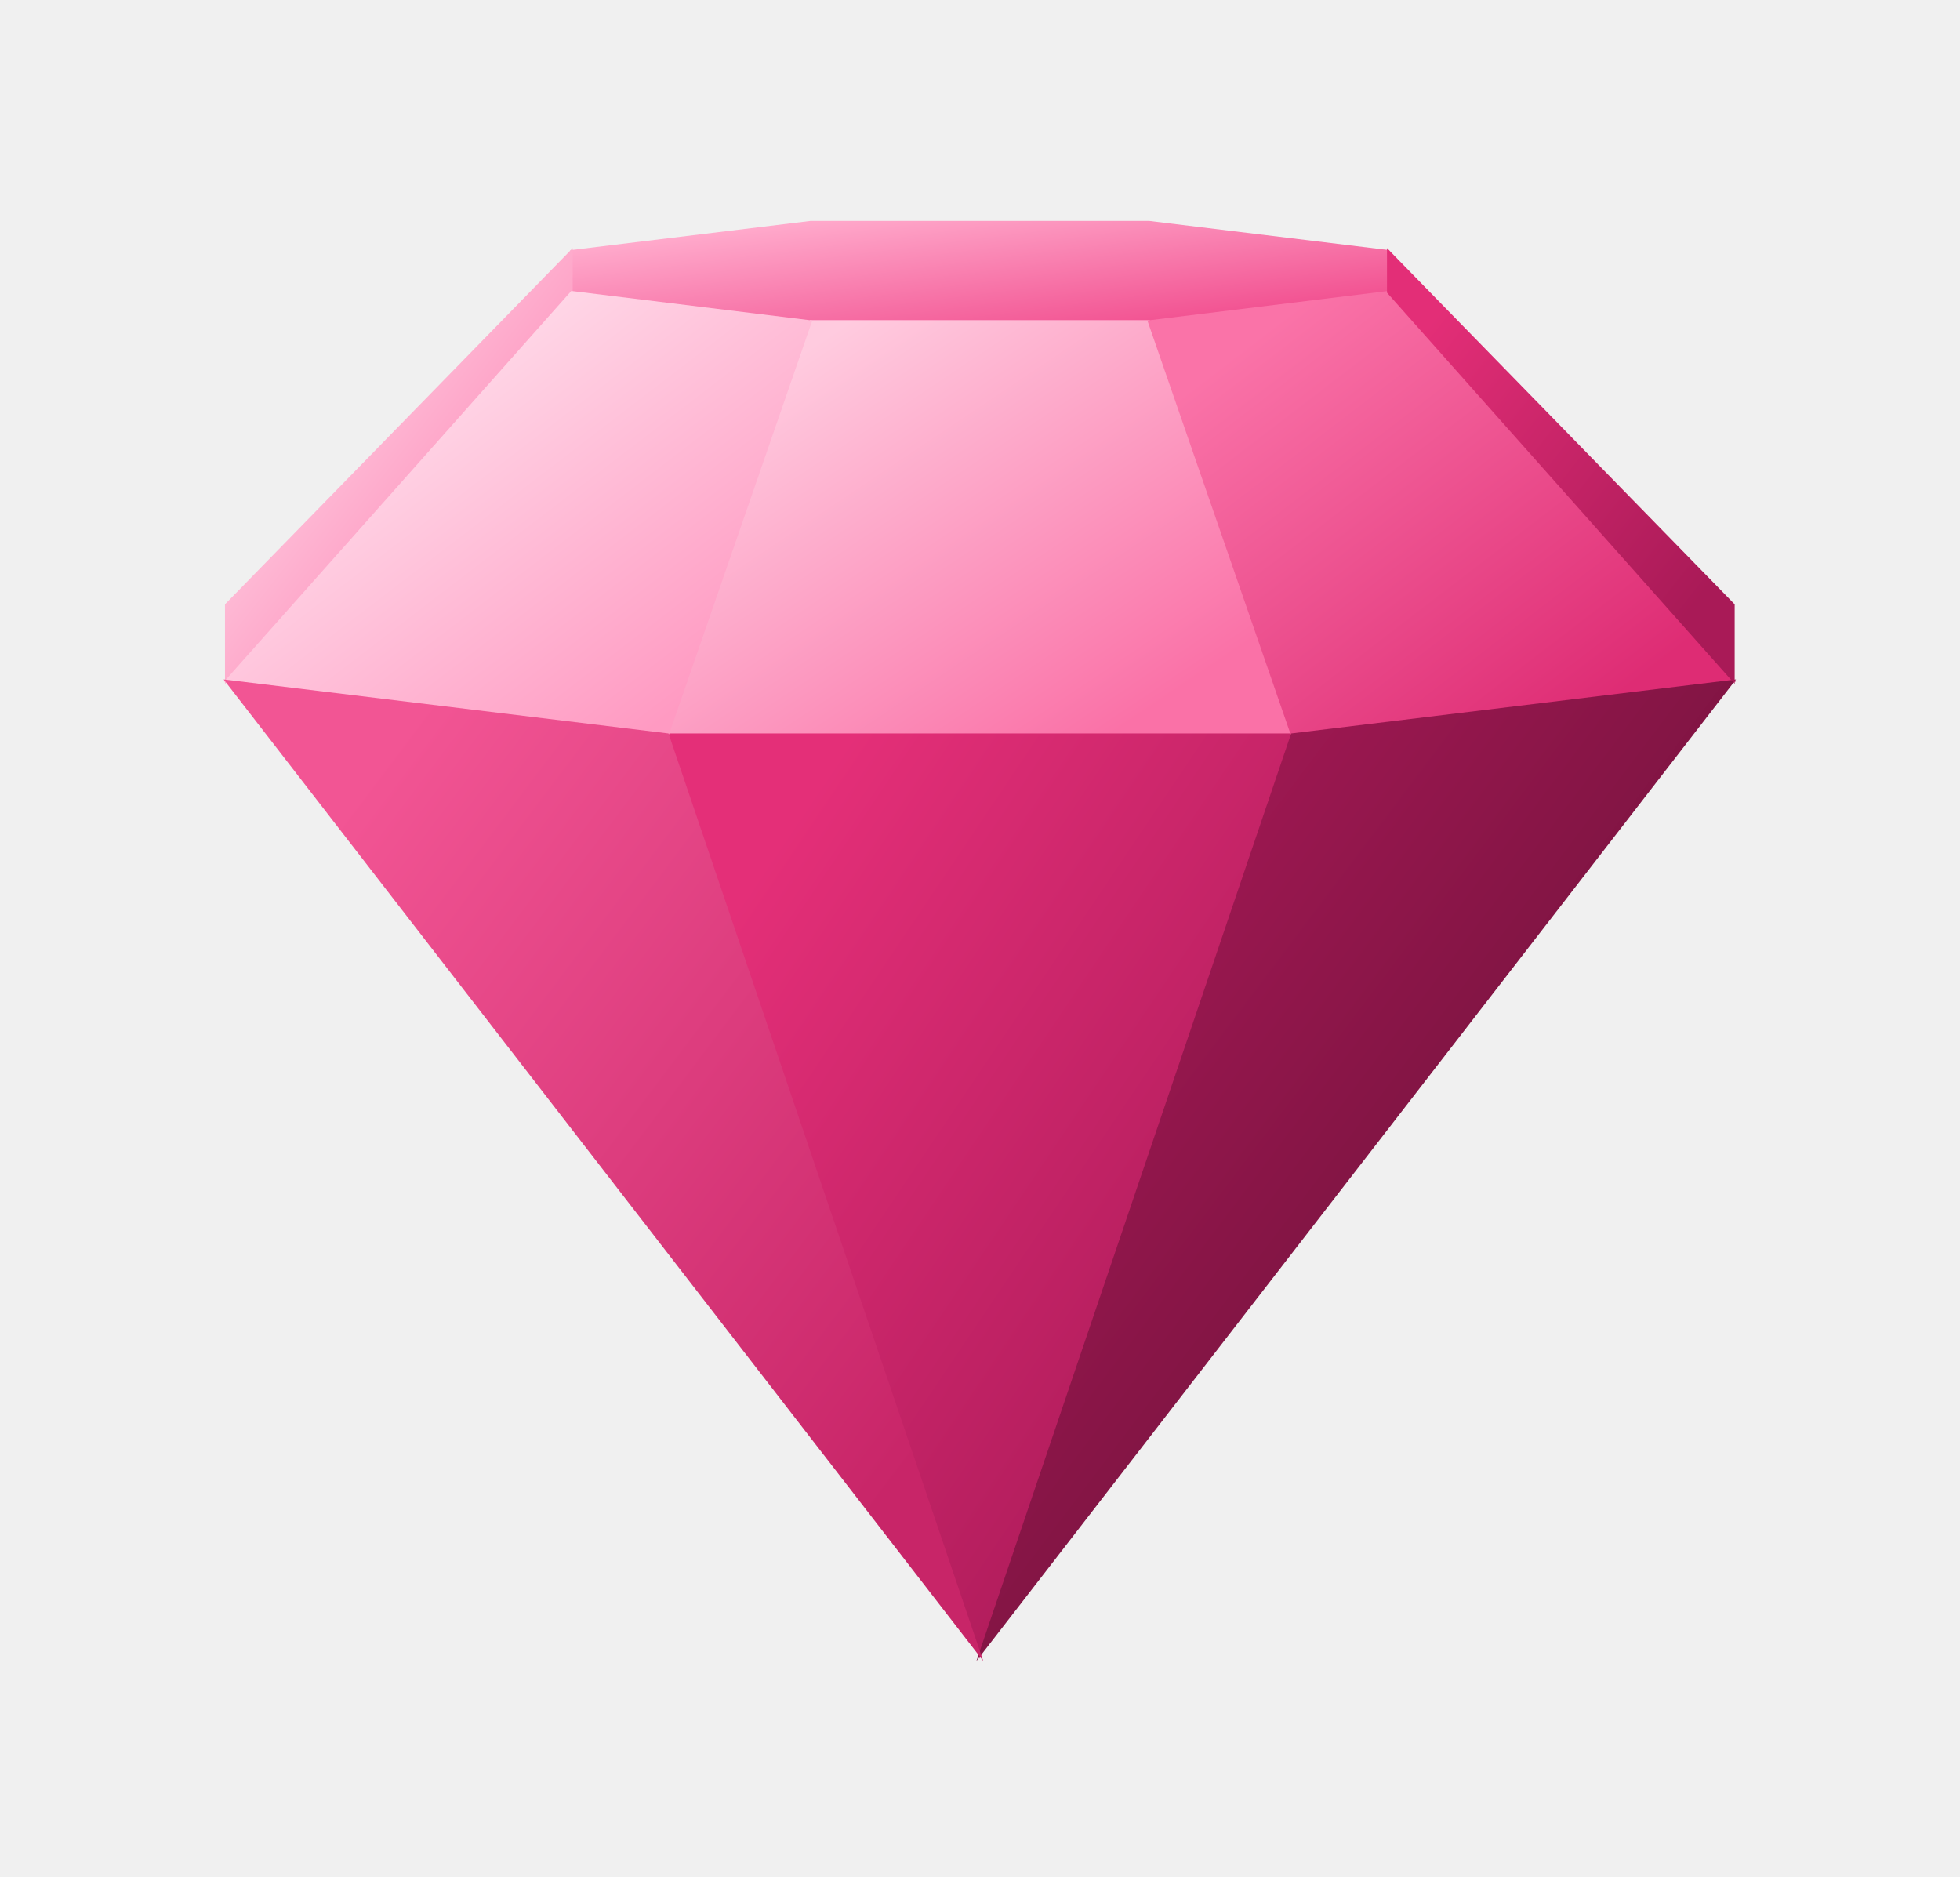
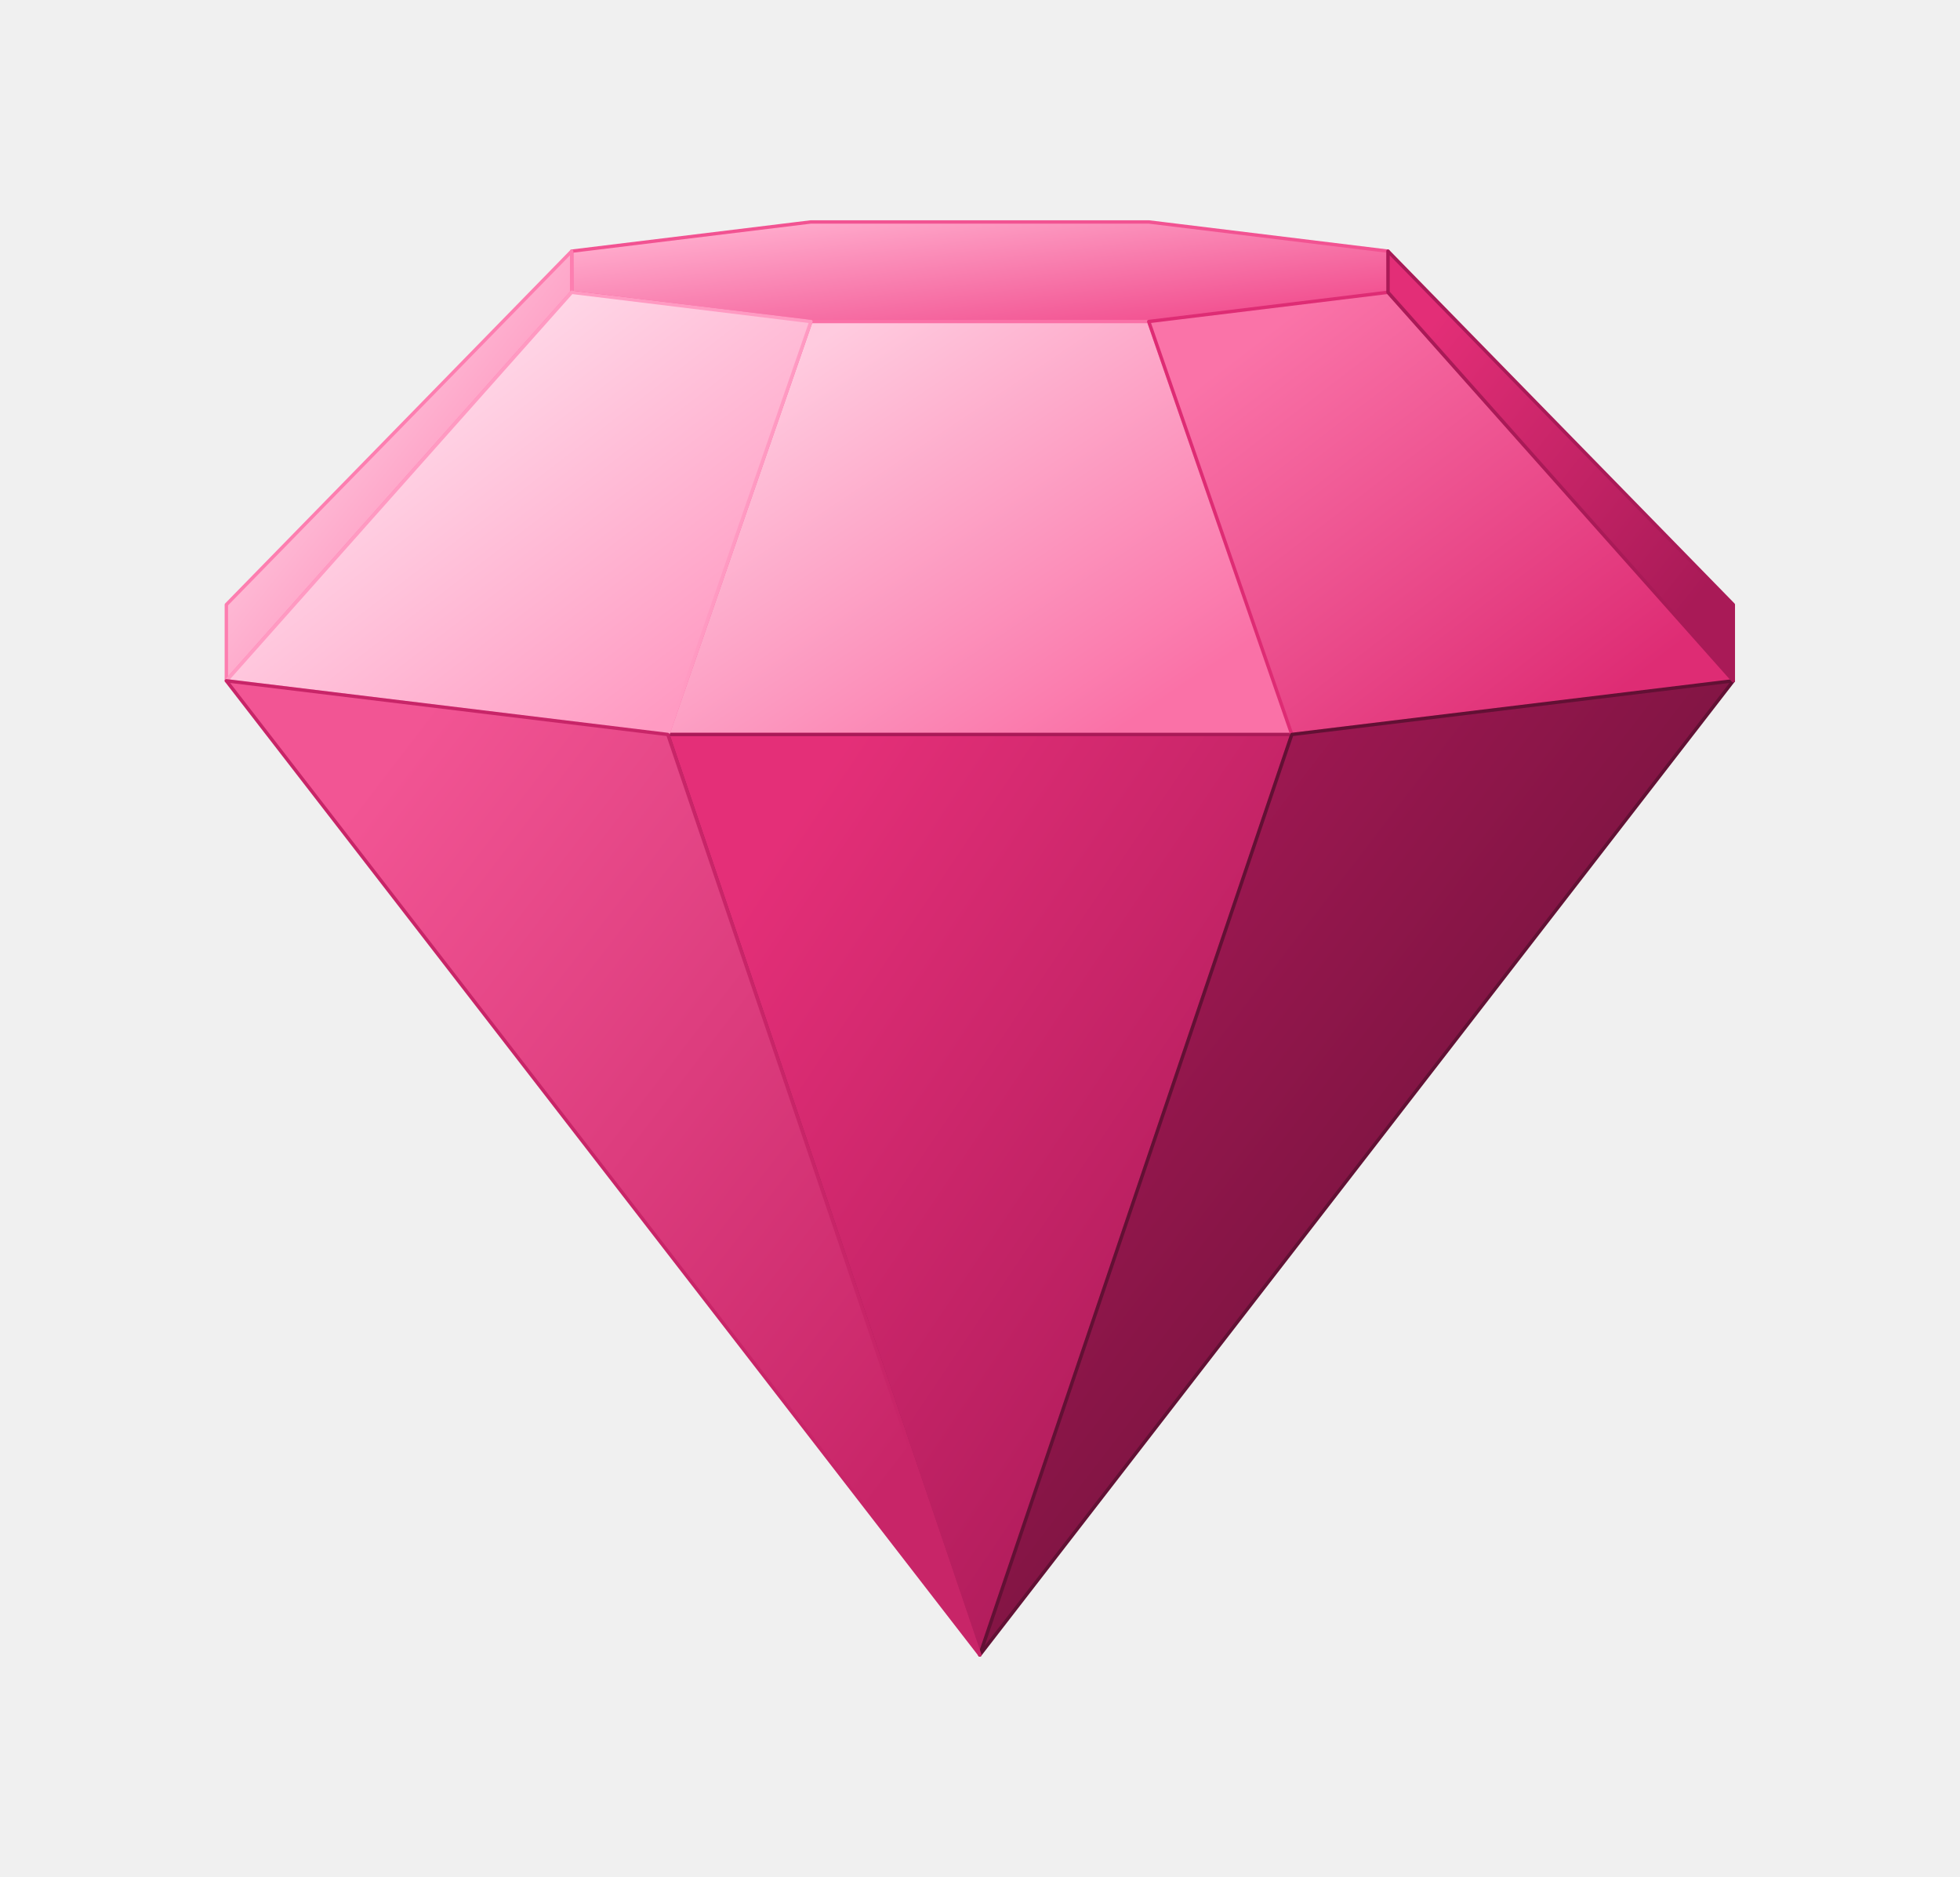
<svg xmlns="http://www.w3.org/2000/svg" viewBox="-288.3 -276.1 576.7 552.2">
  <defs>
    <linearGradient id="gem-g0" x1="0.144" y1="0.149" x2="0.856" y2="0.851">
      <stop offset="0" stop-color="#ffa9cb" />
      <stop offset="1" stop-color="#f25392" />
    </linearGradient>
-     <path id="gem-f0" d="M49.8 -181.2 L120.5 -189.8 L120.5 -202.5 L49.8 -211.1 L-49.8 -211.1 L-120.5 -202.5 L-120.5 -189.8 L-49.8 -181.2 Z" />
+     <path id="gem-f0" stroke-width="1" stroke-linejoin="round" vector-effect="non-scaling-stroke" d="M49.7 -181.5 L120.1 -190.1 L120.1 -202.2 L49.7 -210.8 L-49.7 -210.8 L-120.1 -202.2 L-120.1 -190.1 L-49.7 -181.5 Z" />
    <linearGradient id="gem-g1" x1="0.144" y1="0.149" x2="0.856" y2="0.851">
      <stop offset="0" stop-color="#ffcbdf" />
      <stop offset="1" stop-color="#fa71a7" />
    </linearGradient>
-     <path id="gem-f1" d="M-50 -181.9 L50 -181.9 L92.3 -59.6 L-92.3 -59.6 Z" />
+     <path id="gem-f1" stroke-width="1" stroke-linejoin="round" vector-effect="non-scaling-stroke" d="M-49.7 -181.5 L49.7 -181.5 L91.8 -60 L-91.8 -60 Z" />
    <linearGradient id="gem-g2" x1="0.144" y1="0.149" x2="0.856" y2="0.851">
      <stop offset="0" stop-color="#e42f78" />
      <stop offset="1" stop-color="#aa1a58" />
    </linearGradient>
-     <path id="gem-f2" d="M-92.3 -60.3 L92.3 -60.3 L0 211.9 Z" />
+     <path id="gem-f2" stroke-width="1" stroke-linejoin="round" vector-effect="non-scaling-stroke" d="M-91.8 -60 L91.8 -60 L0 210.8 Z" />
    <linearGradient id="gem-g3" x1="0.144" y1="0.149" x2="0.856" y2="0.851">
      <stop offset="0" stop-color="#fa73a8" />
      <stop offset="1" stop-color="#de2c74" />
    </linearGradient>
-     <path id="gem-f3" d="M49.3 -181.8 L120.2 -190.5 L222.4 -75.5 L91.6 -59.6 Z" />
+     <path id="gem-f3" stroke-width="1" stroke-linejoin="round" vector-effect="non-scaling-stroke" d="M49.7 -181.5 L120.1 -190.1 L221.7 -75.8 L91.8 -60 Z" />
    <linearGradient id="gem-g4" x1="0.144" y1="0.149" x2="0.856" y2="0.851">
      <stop offset="0" stop-color="#a51955" />
      <stop offset="1" stop-color="#621034" />
    </linearGradient>
-     <path id="gem-f4" d="M91.6 -60.3 L222.5 -76.2 L-1 212.6 Z" />
+     <path id="gem-f4" stroke-width="1" stroke-linejoin="round" vector-effect="non-scaling-stroke" d="M91.8 -60 L221.7 -75.8 L0 210.8 Z" />
    <linearGradient id="gem-g5" x1="0.144" y1="0.149" x2="0.856" y2="0.851">
      <stop offset="0" stop-color="#e32e77" />
      <stop offset="1" stop-color="#a91a57" />
    </linearGradient>
-     <path id="gem-f5" d="M119.8 -190 L119.8 -203.1 L222.1 -98.3 L222.1 -74.9 Z" />
+     <path id="gem-f5" stroke-width="1" stroke-linejoin="round" vector-effect="non-scaling-stroke" d="M120.1 -190.1 L120.1 -202.2 L221.7 -98.2 L221.7 -75.8 Z" />
    <linearGradient id="gem-g13" x1="0.144" y1="0.149" x2="0.856" y2="0.851">
      <stop offset="0" stop-color="#ffdae9" />
      <stop offset="1" stop-color="#fd7eb0" />
    </linearGradient>
-     <path id="gem-f13" d="M-119.8 -203.1 L-119.8 -190 L-222.1 -74.9 L-222.1 -98.3 Z" />
+     <path id="gem-f13" stroke-width="1" stroke-linejoin="round" vector-effect="non-scaling-stroke" d="M-120.1 -202.2 L-120.1 -190.1 L-221.7 -75.8 L-221.7 -98.2 Z" />
    <linearGradient id="gem-g15" x1="0.144" y1="0.149" x2="0.856" y2="0.851">
      <stop offset="0" stop-color="#ffe6f0" />
      <stop offset="1" stop-color="#ff9ac2" />
    </linearGradient>
-     <path id="gem-f15" d="M-120.2 -190.5 L-49.3 -181.8 L-91.6 -59.6 L-222.4 -75.5 Z" />
+     <path id="gem-f15" stroke-width="1" stroke-linejoin="round" vector-effect="non-scaling-stroke" d="M-120.1 -190.1 L-49.7 -181.5 L-91.8 -60 L-221.7 -75.8 Z" />
    <linearGradient id="gem-g16" x1="0.144" y1="0.149" x2="0.856" y2="0.851">
      <stop offset="0" stop-color="#f25594" />
      <stop offset="1" stop-color="#c82568" />
    </linearGradient>
-     <path id="gem-f16" d="M-222.5 -76.2 L-91.6 -60.3 L1 212.6 Z" />
+     <path id="gem-f16" stroke-width="1" stroke-linejoin="round" vector-effect="non-scaling-stroke" d="M-221.7 -75.8 L-91.8 -60 L0 210.8 Z" />
  </defs>
  <g>
    <animateTransform attributeName="transform" type="scale" dur="3.6s" repeatCount="indefinite" calcMode="spline" keyTimes="0;0.833;0.892;0.95;1" keySplines="0 0 1 1;0.2 0 0.4 1;0.45 0 0.55 1;0.45 0 0.55 1" values="1;1;1.12;0.964;1" />
-     <use href="#gem-f0" fill="url(#gem-g0)" />
-     <use href="#gem-f0" fill="#fff" fill-opacity="0">
-       <animate attributeName="fill-opacity" dur="3.6s" repeatCount="indefinite" additive="sum" calcMode="spline" keyTimes="0;0.833;0.883;0.983;1" keySplines="0 0 1 1;0.2 0 0.4 1;0.45 0 0.55 1;0 0 1 1" values="0;0;0.5;0;0" />
+     <use href="#gem-f0" fill="url(#gem-g0)" stroke="url(#gem-g0)" />
+     <use href="#gem-f0" fill="#fff" stroke="#fff" opacity="0">
+       <animate attributeName="opacity" dur="3.6s" repeatCount="indefinite" additive="sum" calcMode="spline" keyTimes="0;0.833;0.883;0.983;1" keySplines="0 0 1 1;0.2 0 0.4 1;0.45 0 0.55 1;0 0 1 1" values="0;0;0.5;0;0" />
    </use>
-     <use href="#gem-f1" fill="url(#gem-g1)" />
-     <use href="#gem-f1" fill="#fff" fill-opacity="0">
-       <animate attributeName="fill-opacity" dur="3.6s" repeatCount="indefinite" additive="sum" calcMode="spline" keyTimes="0;0.833;0.883;0.983;1" keySplines="0 0 1 1;0.2 0 0.4 1;0.45 0 0.55 1;0 0 1 1" values="0;0;0.5;0;0" />
+     <use href="#gem-f1" fill="url(#gem-g1)" stroke="url(#gem-g1)" />
+     <use href="#gem-f1" fill="#fff" stroke="#fff" opacity="0">
+       <animate attributeName="opacity" dur="3.6s" repeatCount="indefinite" additive="sum" calcMode="spline" keyTimes="0;0.833;0.883;0.983;1" keySplines="0 0 1 1;0.2 0 0.4 1;0.45 0 0.55 1;0 0 1 1" values="0;0;0.5;0;0" />
    </use>
-     <use href="#gem-f2" fill="url(#gem-g2)" />
-     <use href="#gem-f2" fill="#fff" fill-opacity="0">
-       <animate attributeName="fill-opacity" dur="3.6s" repeatCount="indefinite" additive="sum" calcMode="spline" keyTimes="0;0.833;0.883;0.983;1" keySplines="0 0 1 1;0.2 0 0.4 1;0.45 0 0.55 1;0 0 1 1" values="0;0;0.5;0;0" />
+     <use href="#gem-f2" fill="url(#gem-g2)" stroke="url(#gem-g2)" />
+     <use href="#gem-f2" fill="#fff" stroke="#fff" opacity="0">
+       <animate attributeName="opacity" dur="3.6s" repeatCount="indefinite" additive="sum" calcMode="spline" keyTimes="0;0.833;0.883;0.983;1" keySplines="0 0 1 1;0.2 0 0.4 1;0.45 0 0.55 1;0 0 1 1" values="0;0;0.5;0;0" />
    </use>
-     <use href="#gem-f3" fill="url(#gem-g3)" />
-     <use href="#gem-f3" fill="#fff" fill-opacity="0">
-       <animate attributeName="fill-opacity" dur="3.6s" repeatCount="indefinite" additive="sum" calcMode="spline" keyTimes="0;0.833;0.883;0.983;1" keySplines="0 0 1 1;0.2 0 0.4 1;0.45 0 0.55 1;0 0 1 1" values="0;0;0.5;0;0" />
+     <use href="#gem-f3" fill="url(#gem-g3)" stroke="url(#gem-g3)" />
+     <use href="#gem-f3" fill="#fff" stroke="#fff" opacity="0">
+       <animate attributeName="opacity" dur="3.6s" repeatCount="indefinite" additive="sum" calcMode="spline" keyTimes="0;0.833;0.883;0.983;1" keySplines="0 0 1 1;0.2 0 0.4 1;0.45 0 0.55 1;0 0 1 1" values="0;0;0.5;0;0" />
    </use>
-     <use href="#gem-f4" fill="url(#gem-g4)" />
-     <use href="#gem-f4" fill="#fff" fill-opacity="0">
-       <animate attributeName="fill-opacity" dur="3.6s" repeatCount="indefinite" additive="sum" calcMode="spline" keyTimes="0;0.833;0.883;0.983;1" keySplines="0 0 1 1;0.2 0 0.4 1;0.45 0 0.55 1;0 0 1 1" values="0;0;0.5;0;0" />
+     <use href="#gem-f4" fill="url(#gem-g4)" stroke="url(#gem-g4)" />
+     <use href="#gem-f4" fill="#fff" stroke="#fff" opacity="0">
+       <animate attributeName="opacity" dur="3.6s" repeatCount="indefinite" additive="sum" calcMode="spline" keyTimes="0;0.833;0.883;0.983;1" keySplines="0 0 1 1;0.2 0 0.4 1;0.45 0 0.55 1;0 0 1 1" values="0;0;0.5;0;0" />
    </use>
-     <use href="#gem-f5" fill="url(#gem-g5)" />
-     <use href="#gem-f5" fill="#fff" fill-opacity="0">
-       <animate attributeName="fill-opacity" dur="3.6s" repeatCount="indefinite" additive="sum" calcMode="spline" keyTimes="0;0.833;0.883;0.983;1" keySplines="0 0 1 1;0.2 0 0.4 1;0.45 0 0.55 1;0 0 1 1" values="0;0;0.5;0;0" />
+     <use href="#gem-f5" fill="url(#gem-g5)" stroke="url(#gem-g5)" />
+     <use href="#gem-f5" fill="#fff" stroke="#fff" opacity="0">
+       <animate attributeName="opacity" dur="3.6s" repeatCount="indefinite" additive="sum" calcMode="spline" keyTimes="0;0.833;0.883;0.983;1" keySplines="0 0 1 1;0.2 0 0.4 1;0.45 0 0.55 1;0 0 1 1" values="0;0;0.5;0;0" />
    </use>
-     <use href="#gem-f13" fill="url(#gem-g13)" />
-     <use href="#gem-f13" fill="#fff" fill-opacity="0">
-       <animate attributeName="fill-opacity" dur="3.6s" repeatCount="indefinite" additive="sum" calcMode="spline" keyTimes="0;0.833;0.883;0.983;1" keySplines="0 0 1 1;0.2 0 0.4 1;0.45 0 0.55 1;0 0 1 1" values="0;0;0.5;0;0" />
+     <use href="#gem-f13" fill="url(#gem-g13)" stroke="url(#gem-g13)" />
+     <use href="#gem-f13" fill="#fff" stroke="#fff" opacity="0">
+       <animate attributeName="opacity" dur="3.6s" repeatCount="indefinite" additive="sum" calcMode="spline" keyTimes="0;0.833;0.883;0.983;1" keySplines="0 0 1 1;0.2 0 0.4 1;0.45 0 0.55 1;0 0 1 1" values="0;0;0.5;0;0" />
    </use>
-     <use href="#gem-f15" fill="url(#gem-g15)" />
-     <use href="#gem-f15" fill="#fff" fill-opacity="0">
-       <animate attributeName="fill-opacity" dur="3.6s" repeatCount="indefinite" additive="sum" calcMode="spline" keyTimes="0;0.833;0.883;0.983;1" keySplines="0 0 1 1;0.2 0 0.4 1;0.45 0 0.55 1;0 0 1 1" values="0;0;0.5;0;0" />
+     <use href="#gem-f15" fill="url(#gem-g15)" stroke="url(#gem-g15)" />
+     <use href="#gem-f15" fill="#fff" stroke="#fff" opacity="0">
+       <animate attributeName="opacity" dur="3.6s" repeatCount="indefinite" additive="sum" calcMode="spline" keyTimes="0;0.833;0.883;0.983;1" keySplines="0 0 1 1;0.2 0 0.4 1;0.45 0 0.55 1;0 0 1 1" values="0;0;0.5;0;0" />
    </use>
-     <use href="#gem-f16" fill="url(#gem-g16)" />
-     <use href="#gem-f16" fill="#fff" fill-opacity="0">
-       <animate attributeName="fill-opacity" dur="3.6s" repeatCount="indefinite" additive="sum" calcMode="spline" keyTimes="0;0.833;0.883;0.983;1" keySplines="0 0 1 1;0.2 0 0.4 1;0.45 0 0.55 1;0 0 1 1" values="0;0;0.5;0;0" />
+     <use href="#gem-f16" fill="url(#gem-g16)" stroke="url(#gem-g16)" />
+     <use href="#gem-f16" fill="#fff" stroke="#fff" opacity="0">
+       <animate attributeName="opacity" dur="3.6s" repeatCount="indefinite" additive="sum" calcMode="spline" keyTimes="0;0.833;0.883;0.983;1" keySplines="0 0 1 1;0.2 0 0.4 1;0.45 0 0.55 1;0 0 1 1" values="0;0;0.5;0;0" />
    </use>
  </g>
</svg>
